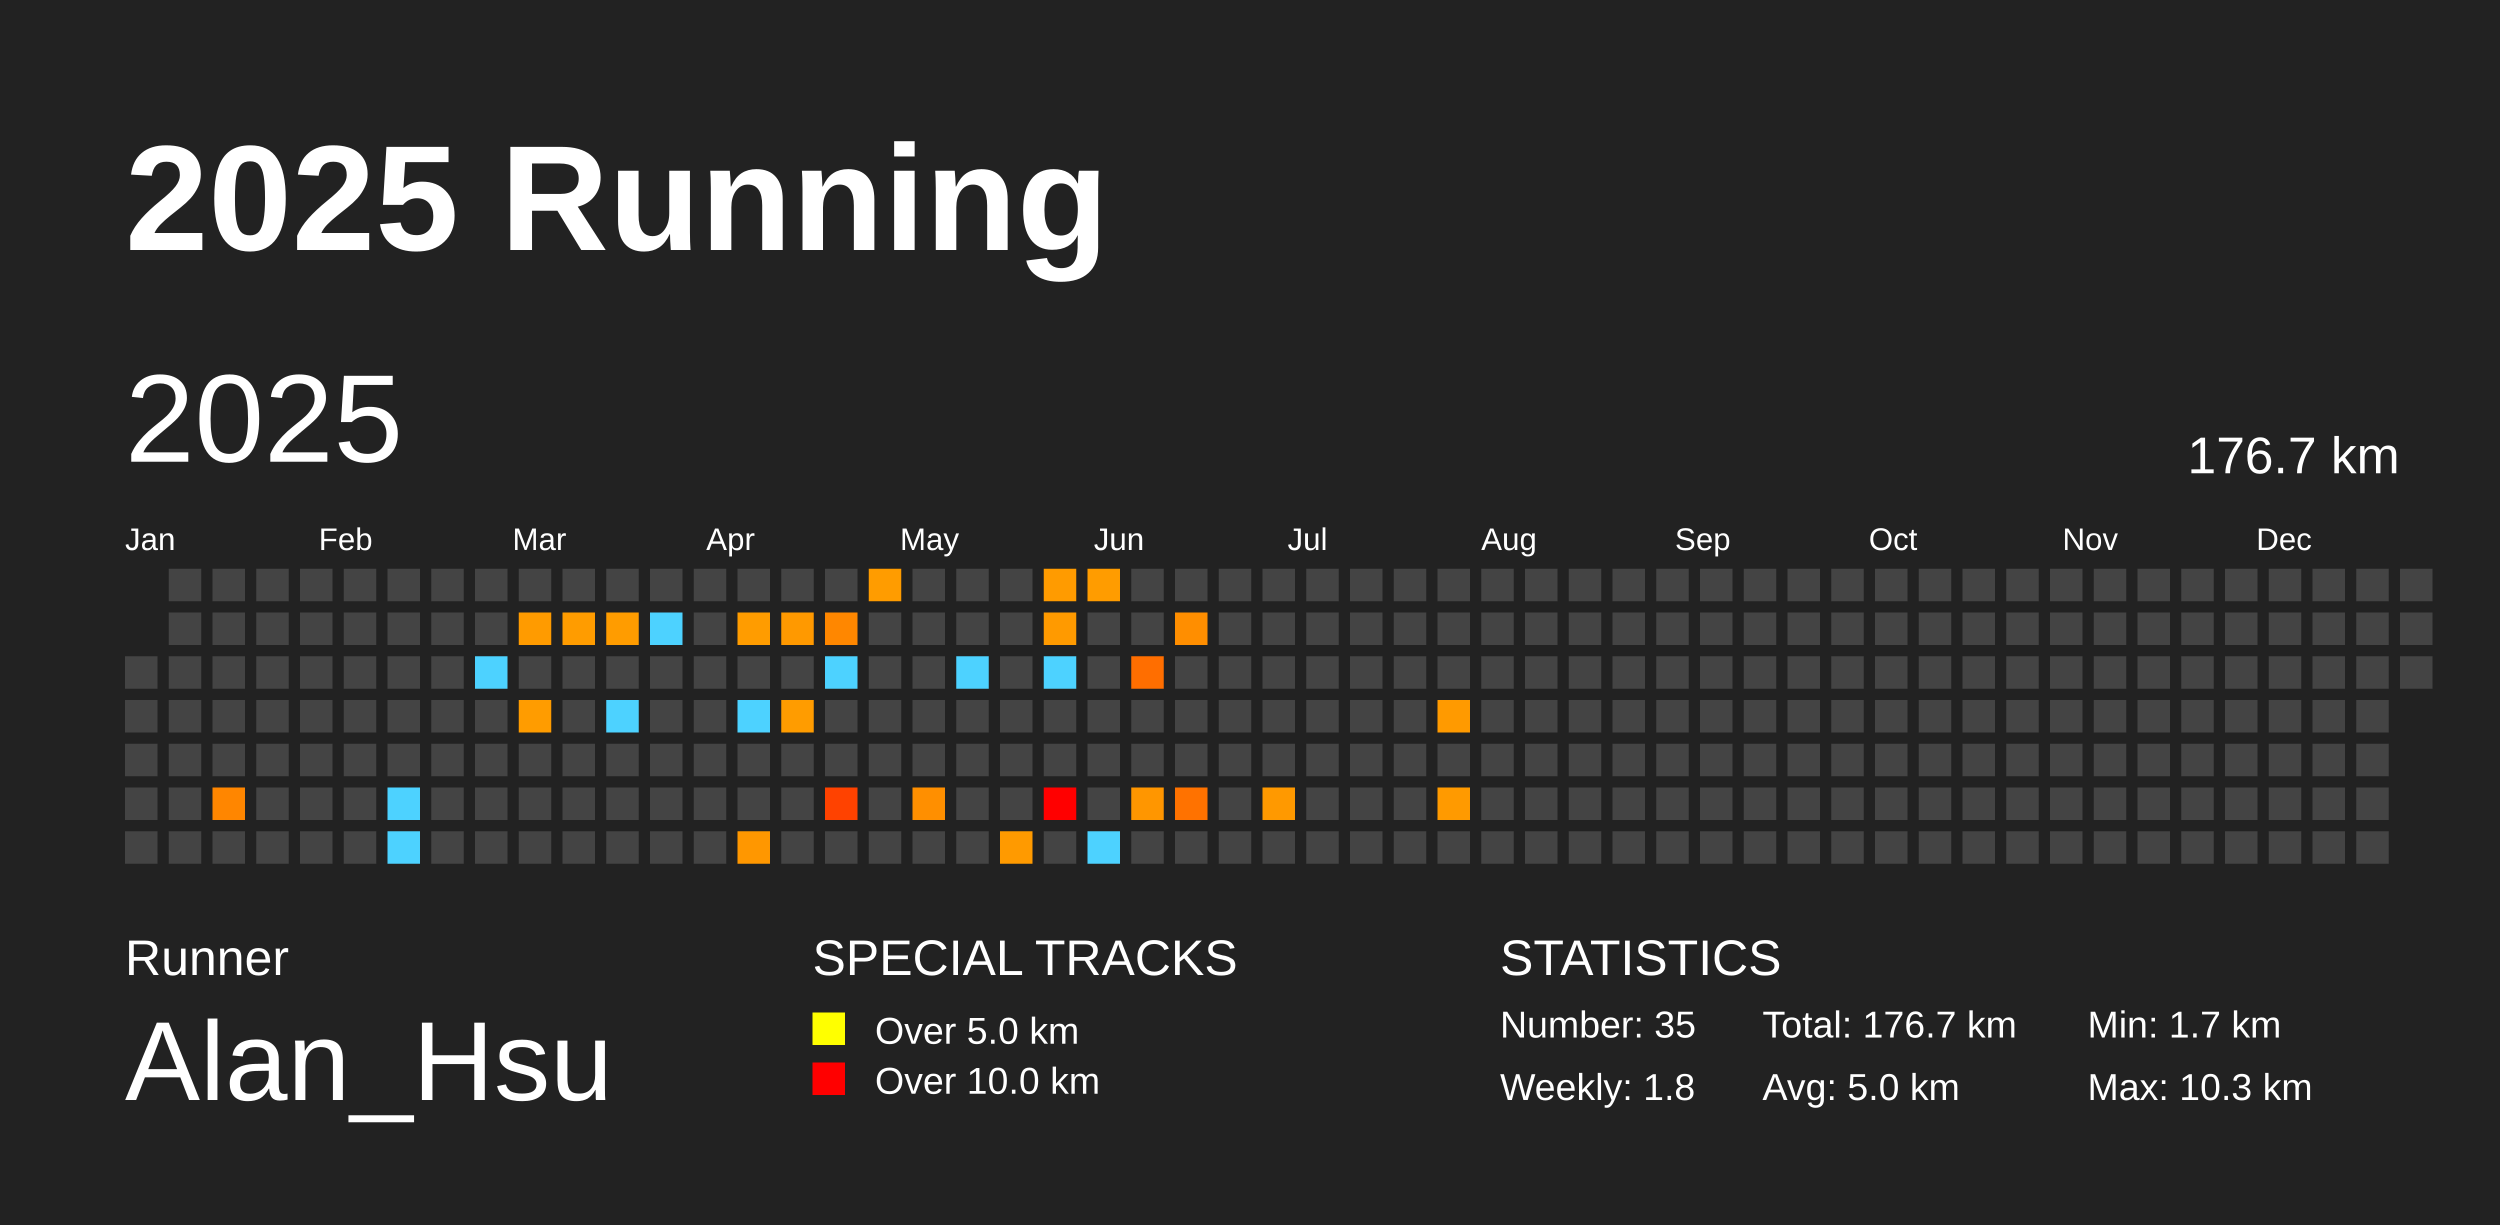
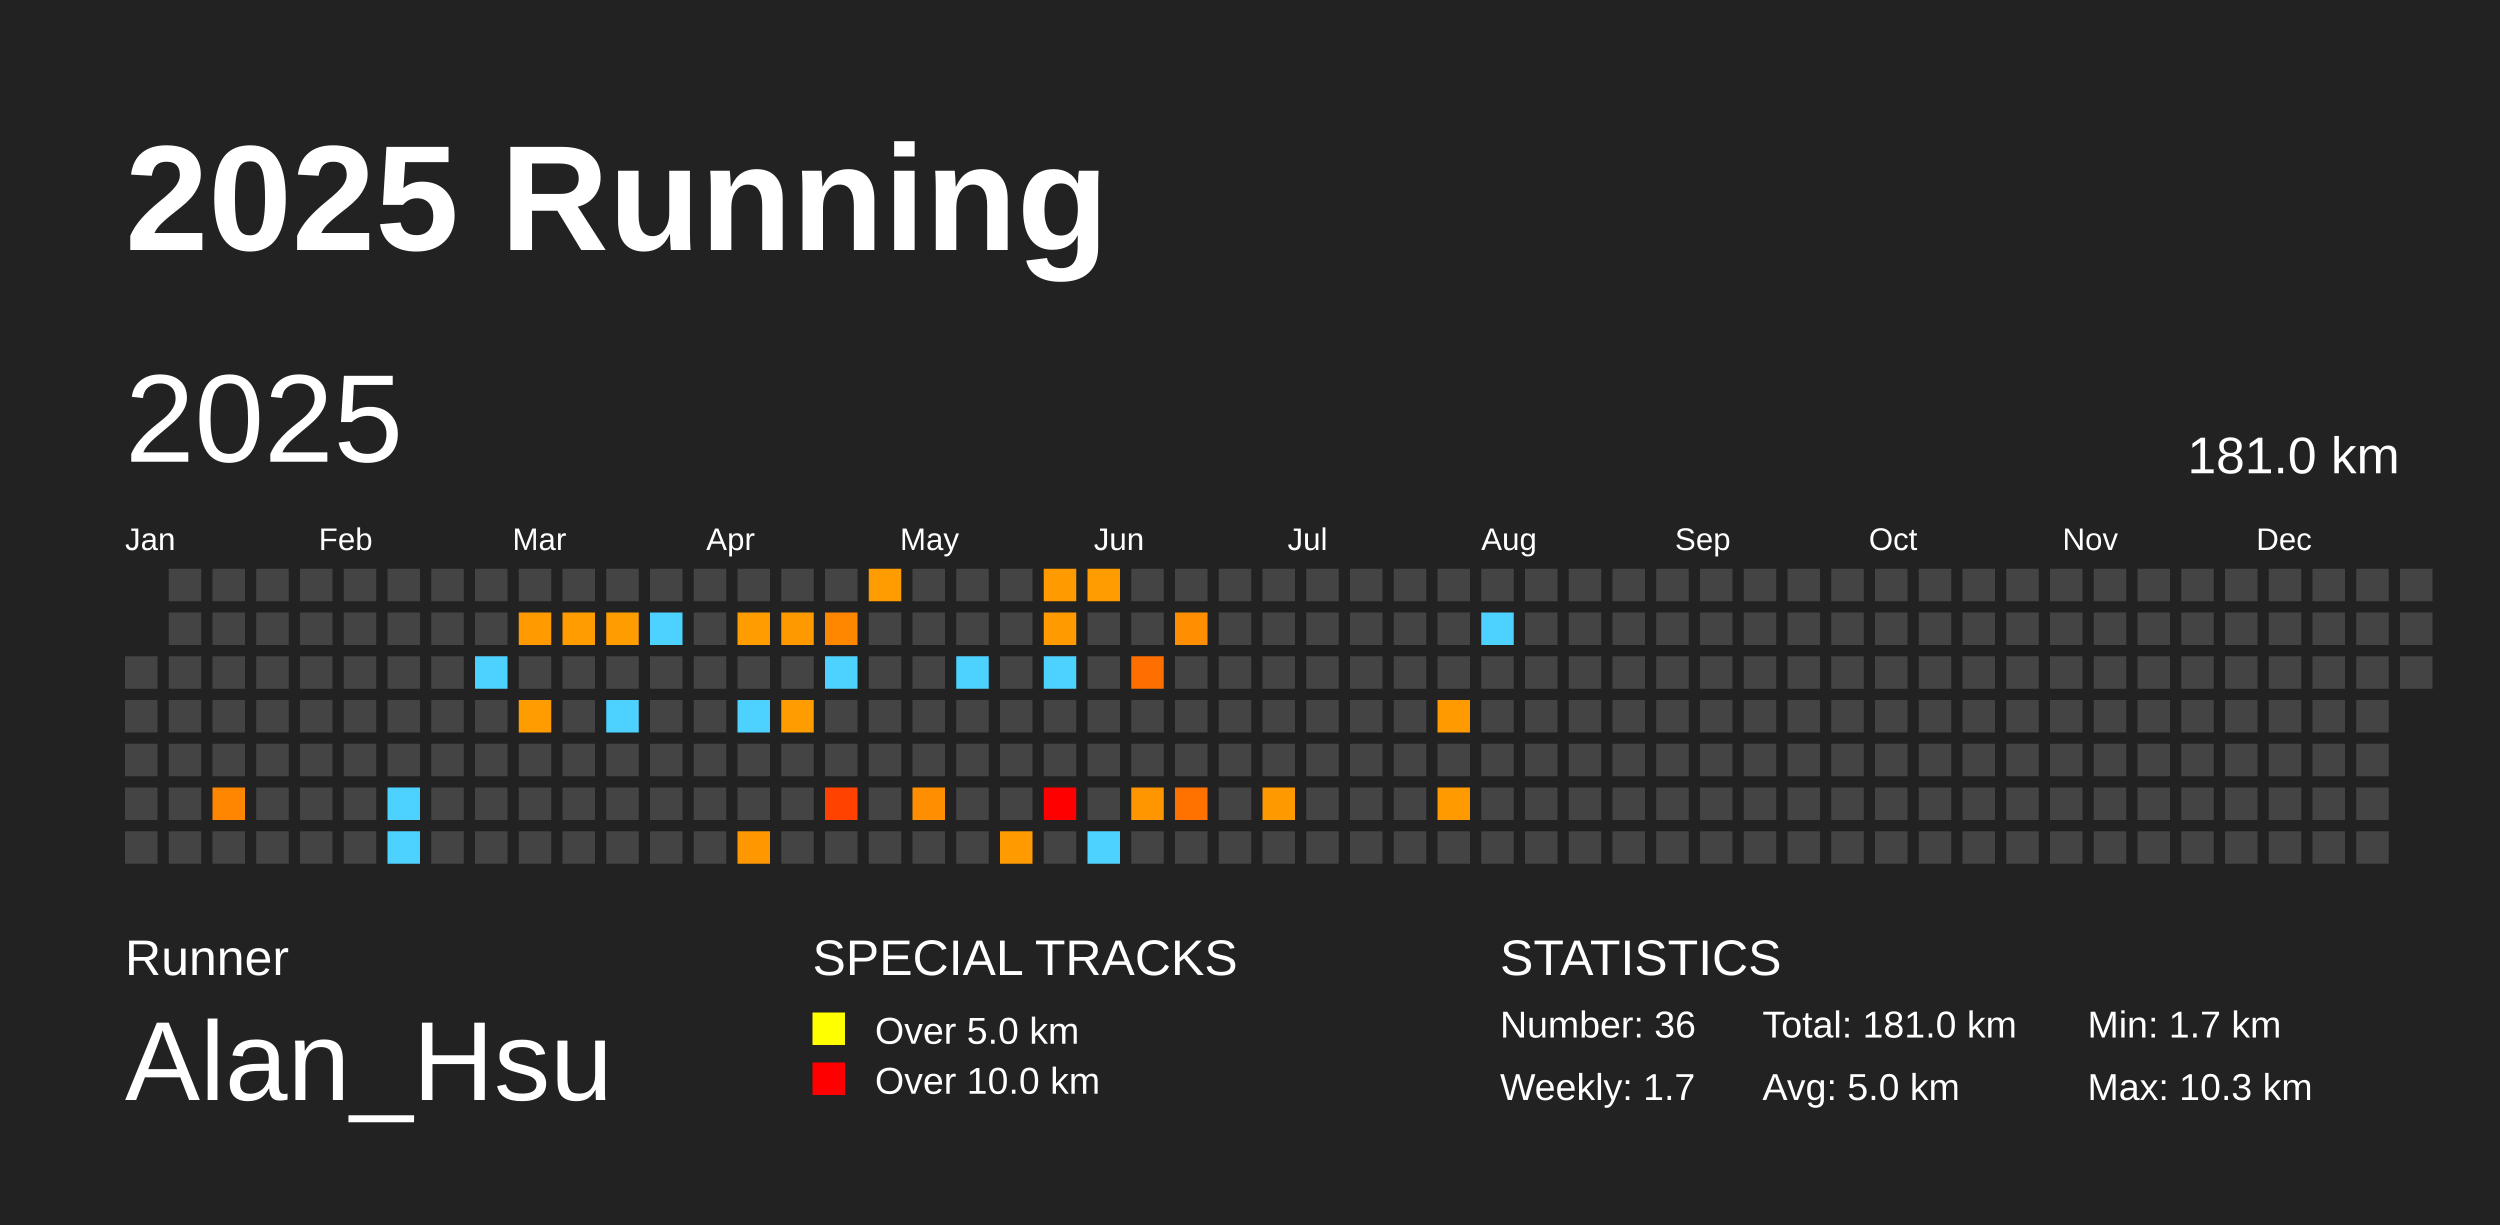
<svg xmlns="http://www.w3.org/2000/svg" baseProfile="full" height="98mm" version="1.1" viewBox="0,0,200,98" width="200mm">
  <defs />
  <rect fill="#222222" height="98" width="200" x="0" y="0" />
  <text fill="#FFFFFF" style="font-size:12px; font-family:Arial; font-weight:bold;" x="10" y="20">2025 Running</text>
  <text fill="#FFFFFF" style="font-size:4px; font-family:Arial" x="10" y="78">Runner</text>
  <text fill="#FFFFFF" style="font-size:9px; font-family:Arial" x="10" y="88">Alan_Hsu</text>
  <text fill="#FFFFFF" style="font-size:4px; font-family:Arial" x="65" y="78">SPECIAL TRACKS</text>
  <rect fill="yellow" height="2.6" width="2.6" x="65" y="81" />
  <text fill="#FFFFFF" style="font-size:3px; font-family:Arial" x="70" y="83.5">Over 5.0 km</text>
  <rect fill="red" height="2.6" width="2.6" x="65" y="85" />
  <text fill="#FFFFFF" style="font-size:3px; font-family:Arial" x="70" y="87.5">Over 10.0 km</text>
  <text fill="#FFFFFF" style="font-size:4px; font-family:Arial" x="120" y="78">STATISTICS</text>
-   <text fill="#FFFFFF" style="font-size:3px; font-family:Arial" x="120" y="83">Number: 35</text>
-   <text fill="#FFFFFF" style="font-size:3px; font-family:Arial" x="120" y="88">Weekly: 1.8</text>
-   <text fill="#FFFFFF" style="font-size:3px; font-family:Arial" x="141" y="83">Total: 176.7 km</text>
+   <text fill="#FFFFFF" style="font-size:3px; font-family:Arial" x="120" y="83">Number: 36</text>
+   <text fill="#FFFFFF" style="font-size:3px; font-family:Arial" x="120" y="88">Weekly: 1.7</text>
+   <text fill="#FFFFFF" style="font-size:3px; font-family:Arial" x="141" y="83">Total: 181.0 km</text>
  <text fill="#FFFFFF" style="font-size:3px; font-family:Arial" x="141" y="88">Avg: 5.0 km</text>
  <text fill="#FFFFFF" style="font-size:3px; font-family:Arial" x="167" y="83">Min: 1.7 km</text>
  <text fill="#FFFFFF" style="font-size:3px; font-family:Arial" x="167" y="88">Max: 10.3 km</text>
  <text dominant-baseline="hanging" fill="#FFFFFF" style="font-size:10.0px; font-family:Arial;" x="10" y="30">2025</text>
-   <text dominant-baseline="hanging" fill="#FFFFFF" style="font-size:4.125px; font-family:Arial;" x="175" y="35">176.7 km</text>
+   <text dominant-baseline="hanging" fill="#FFFFFF" style="font-size:4.125px; font-family:Arial;" x="175" y="35">181.0 km</text>
  <text fill="#FFFFFF" style="font-size:2.5px; font-family:Arial" x="10.0" y="44">Jan</text>
  <text fill="#FFFFFF" style="font-size:2.5px; font-family:Arial" x="25.5" y="44">Feb</text>
  <text fill="#FFFFFF" style="font-size:2.5px; font-family:Arial" x="41.0" y="44">Mar</text>
  <text fill="#FFFFFF" style="font-size:2.5px; font-family:Arial" x="56.5" y="44">Apr</text>
  <text fill="#FFFFFF" style="font-size:2.5px; font-family:Arial" x="72.0" y="44">May</text>
  <text fill="#FFFFFF" style="font-size:2.5px; font-family:Arial" x="87.5" y="44">Jun</text>
  <text fill="#FFFFFF" style="font-size:2.5px; font-family:Arial" x="103.0" y="44">Jul</text>
  <text fill="#FFFFFF" style="font-size:2.5px; font-family:Arial" x="118.5" y="44">Aug</text>
  <text fill="#FFFFFF" style="font-size:2.5px; font-family:Arial" x="134.0" y="44">Sep</text>
  <text fill="#FFFFFF" style="font-size:2.5px; font-family:Arial" x="149.5" y="44">Oct</text>
  <text fill="#FFFFFF" style="font-size:2.5px; font-family:Arial" x="165.0" y="44">Nov</text>
  <text fill="#FFFFFF" style="font-size:2.5px; font-family:Arial" x="180.5" y="44">Dec</text>
  <rect fill="#444444" height="2.6" width="2.6" x="10.0" y="52.5" />
  <rect fill="#444444" height="2.6" width="2.6" x="10.0" y="56.0" />
  <rect fill="#444444" height="2.6" width="2.6" x="10.0" y="59.5" />
  <rect fill="#444444" height="2.6" width="2.6" x="10.0" y="63.0" />
  <rect fill="#444444" height="2.6" width="2.6" x="10.0" y="66.5" />
  <rect fill="#444444" height="2.6" width="2.6" x="13.5" y="45.5" />
  <rect fill="#444444" height="2.6" width="2.6" x="13.5" y="49.0" />
  <rect fill="#444444" height="2.6" width="2.6" x="13.5" y="52.5" />
  <rect fill="#444444" height="2.6" width="2.6" x="13.5" y="56.0" />
  <rect fill="#444444" height="2.6" width="2.6" x="13.5" y="59.5" />
  <rect fill="#444444" height="2.6" width="2.6" x="13.5" y="63.0" />
  <rect fill="#444444" height="2.6" width="2.6" x="13.5" y="66.5" />
  <rect fill="#444444" height="2.6" width="2.6" x="17.0" y="45.5" />
  <rect fill="#444444" height="2.6" width="2.6" x="17.0" y="49.0" />
  <rect fill="#444444" height="2.6" width="2.6" x="17.0" y="52.5" />
  <rect fill="#444444" height="2.6" width="2.6" x="17.0" y="56.0" />
  <rect fill="#444444" height="2.6" width="2.6" x="17.0" y="59.5" />
  <rect fill="#ff8600" height="2.6" width="2.6" x="17.0" y="63.0" />
  <rect fill="#444444" height="2.6" width="2.6" x="17.0" y="66.5" />
  <rect fill="#444444" height="2.6" width="2.6" x="20.5" y="45.5" />
  <rect fill="#444444" height="2.6" width="2.6" x="20.5" y="49.0" />
  <rect fill="#444444" height="2.6" width="2.6" x="20.5" y="52.5" />
  <rect fill="#444444" height="2.6" width="2.6" x="20.5" y="56.0" />
  <rect fill="#444444" height="2.6" width="2.6" x="20.5" y="59.5" />
  <rect fill="#444444" height="2.6" width="2.6" x="20.5" y="63.0" />
  <rect fill="#444444" height="2.6" width="2.6" x="20.5" y="66.5" />
  <rect fill="#444444" height="2.6" width="2.6" x="24.0" y="45.5" />
  <rect fill="#444444" height="2.6" width="2.6" x="24.0" y="49.0" />
  <rect fill="#444444" height="2.6" width="2.6" x="24.0" y="52.5" />
  <rect fill="#444444" height="2.6" width="2.6" x="24.0" y="56.0" />
  <rect fill="#444444" height="2.6" width="2.6" x="24.0" y="59.5" />
  <rect fill="#444444" height="2.6" width="2.6" x="24.0" y="63.0" />
  <rect fill="#444444" height="2.6" width="2.6" x="24.0" y="66.5" />
  <rect fill="#444444" height="2.6" width="2.6" x="27.5" y="45.5" />
  <rect fill="#444444" height="2.6" width="2.6" x="27.5" y="49.0" />
  <rect fill="#444444" height="2.6" width="2.6" x="27.5" y="52.5" />
  <rect fill="#444444" height="2.6" width="2.6" x="27.5" y="56.0" />
  <rect fill="#444444" height="2.6" width="2.6" x="27.5" y="59.5" />
  <rect fill="#444444" height="2.6" width="2.6" x="27.5" y="63.0" />
  <rect fill="#444444" height="2.6" width="2.6" x="27.5" y="66.5" />
  <rect fill="#444444" height="2.6" width="2.6" x="31.0" y="45.5" />
  <rect fill="#444444" height="2.6" width="2.6" x="31.0" y="49.0" />
  <rect fill="#444444" height="2.6" width="2.6" x="31.0" y="52.5" />
  <rect fill="#444444" height="2.6" width="2.6" x="31.0" y="56.0" />
  <rect fill="#444444" height="2.6" width="2.6" x="31.0" y="59.5" />
  <rect fill="#4dd2ff" height="2.6" width="2.6" x="31.0" y="63.0" />
  <rect fill="#4dd2ff" height="2.6" width="2.6" x="31.0" y="66.5" />
  <rect fill="#444444" height="2.6" width="2.6" x="34.5" y="45.5" />
  <rect fill="#444444" height="2.6" width="2.6" x="34.5" y="49.0" />
  <rect fill="#444444" height="2.6" width="2.6" x="34.5" y="52.5" />
  <rect fill="#444444" height="2.6" width="2.6" x="34.5" y="56.0" />
  <rect fill="#444444" height="2.6" width="2.6" x="34.5" y="59.5" />
  <rect fill="#444444" height="2.6" width="2.6" x="34.5" y="63.0" />
  <rect fill="#444444" height="2.6" width="2.6" x="34.5" y="66.5" />
  <rect fill="#444444" height="2.6" width="2.6" x="38.0" y="45.5" />
  <rect fill="#444444" height="2.6" width="2.6" x="38.0" y="49.0" />
  <rect fill="#4dd2ff" height="2.6" width="2.6" x="38.0" y="52.5" />
  <rect fill="#444444" height="2.6" width="2.6" x="38.0" y="56.0" />
  <rect fill="#444444" height="2.6" width="2.6" x="38.0" y="59.5" />
  <rect fill="#444444" height="2.6" width="2.6" x="38.0" y="63.0" />
  <rect fill="#444444" height="2.6" width="2.6" x="38.0" y="66.5" />
  <rect fill="#444444" height="2.6" width="2.6" x="41.5" y="45.5" />
  <rect fill="#ff9b00" height="2.6" width="2.6" x="41.5" y="49.0" />
  <rect fill="#444444" height="2.6" width="2.6" x="41.5" y="52.5" />
  <rect fill="#ff9c00" height="2.6" width="2.6" x="41.5" y="56.0" />
  <rect fill="#444444" height="2.6" width="2.6" x="41.5" y="59.5" />
  <rect fill="#444444" height="2.6" width="2.6" x="41.5" y="63.0" />
  <rect fill="#444444" height="2.6" width="2.6" x="41.5" y="66.5" />
  <rect fill="#444444" height="2.6" width="2.6" x="45.0" y="45.5" />
  <rect fill="#ff9c00" height="2.6" width="2.6" x="45.0" y="49.0" />
  <rect fill="#444444" height="2.6" width="2.6" x="45.0" y="52.5" />
  <rect fill="#444444" height="2.6" width="2.6" x="45.0" y="56.0" />
  <rect fill="#444444" height="2.6" width="2.6" x="45.0" y="59.5" />
  <rect fill="#444444" height="2.6" width="2.6" x="45.0" y="63.0" />
  <rect fill="#444444" height="2.6" width="2.6" x="45.0" y="66.5" />
  <rect fill="#444444" height="2.6" width="2.6" x="48.5" y="45.5" />
  <rect fill="#ff9c00" height="2.6" width="2.6" x="48.5" y="49.0" />
  <rect fill="#444444" height="2.6" width="2.6" x="48.5" y="52.5" />
  <rect fill="#4dd2ff" height="2.6" width="2.6" x="48.5" y="56.0" />
  <rect fill="#444444" height="2.6" width="2.6" x="48.5" y="59.5" />
  <rect fill="#444444" height="2.6" width="2.6" x="48.5" y="63.0" />
  <rect fill="#444444" height="2.6" width="2.6" x="48.5" y="66.5" />
  <rect fill="#444444" height="2.6" width="2.6" x="52.0" y="45.5" />
  <rect fill="#4dd2ff" height="2.6" width="2.6" x="52.0" y="49.0" />
  <rect fill="#444444" height="2.6" width="2.6" x="52.0" y="52.5" />
  <rect fill="#444444" height="2.6" width="2.6" x="52.0" y="56.0" />
  <rect fill="#444444" height="2.6" width="2.6" x="52.0" y="59.5" />
  <rect fill="#444444" height="2.6" width="2.6" x="52.0" y="63.0" />
  <rect fill="#444444" height="2.6" width="2.6" x="52.0" y="66.5" />
  <rect fill="#444444" height="2.6" width="2.6" x="55.5" y="45.5" />
  <rect fill="#444444" height="2.6" width="2.6" x="55.5" y="49.0" />
  <rect fill="#444444" height="2.6" width="2.6" x="55.5" y="52.5" />
  <rect fill="#444444" height="2.6" width="2.6" x="55.5" y="56.0" />
  <rect fill="#444444" height="2.6" width="2.6" x="55.5" y="59.5" />
  <rect fill="#444444" height="2.6" width="2.6" x="55.5" y="63.0" />
  <rect fill="#444444" height="2.6" width="2.6" x="55.5" y="66.5" />
  <rect fill="#444444" height="2.6" width="2.6" x="59.0" y="45.5" />
  <rect fill="#ff9c00" height="2.6" width="2.6" x="59.0" y="49.0" />
  <rect fill="#444444" height="2.6" width="2.6" x="59.0" y="52.5" />
  <rect fill="#4dd2ff" height="2.6" width="2.6" x="59.0" y="56.0" />
  <rect fill="#444444" height="2.6" width="2.6" x="59.0" y="59.5" />
  <rect fill="#444444" height="2.6" width="2.6" x="59.0" y="63.0" />
  <rect fill="#ff9700" height="2.6" width="2.6" x="59.0" y="66.5" />
  <rect fill="#444444" height="2.6" width="2.6" x="62.5" y="45.5" />
  <rect fill="#ff9900" height="2.6" width="2.6" x="62.5" y="49.0" />
  <rect fill="#444444" height="2.6" width="2.6" x="62.5" y="52.5" />
  <rect fill="#ff9c00" height="2.6" width="2.6" x="62.5" y="56.0" />
  <rect fill="#444444" height="2.6" width="2.6" x="62.5" y="59.5" />
  <rect fill="#444444" height="2.6" width="2.6" x="62.5" y="63.0" />
  <rect fill="#444444" height="2.6" width="2.6" x="62.5" y="66.5" />
  <rect fill="#444444" height="2.6" width="2.6" x="66.0" y="45.5" />
  <rect fill="#ff8700" height="2.6" width="2.6" x="66.0" y="49.0" />
  <rect fill="#4dd2ff" height="2.6" width="2.6" x="66.0" y="52.5" />
  <rect fill="#444444" height="2.6" width="2.6" x="66.0" y="56.0" />
  <rect fill="#444444" height="2.6" width="2.6" x="66.0" y="59.5" />
  <rect fill="#ff4200" height="2.6" width="2.6" x="66.0" y="63.0" />
  <rect fill="#444444" height="2.6" width="2.6" x="66.0" y="66.5" />
  <rect fill="#ff9c00" height="2.6" width="2.6" x="69.5" y="45.5" />
  <rect fill="#444444" height="2.6" width="2.6" x="69.5" y="49.0" />
  <rect fill="#444444" height="2.6" width="2.6" x="69.5" y="52.5" />
  <rect fill="#444444" height="2.6" width="2.6" x="69.5" y="56.0" />
  <rect fill="#444444" height="2.6" width="2.6" x="69.5" y="59.5" />
  <rect fill="#444444" height="2.6" width="2.6" x="69.5" y="63.0" />
  <rect fill="#444444" height="2.6" width="2.6" x="69.5" y="66.5" />
  <rect fill="#444444" height="2.6" width="2.6" x="73.0" y="45.5" />
  <rect fill="#444444" height="2.6" width="2.6" x="73.0" y="49.0" />
  <rect fill="#444444" height="2.6" width="2.6" x="73.0" y="52.5" />
  <rect fill="#444444" height="2.6" width="2.6" x="73.0" y="56.0" />
  <rect fill="#444444" height="2.6" width="2.6" x="73.0" y="59.5" />
  <rect fill="#ff8f00" height="2.6" width="2.6" x="73.0" y="63.0" />
  <rect fill="#444444" height="2.6" width="2.6" x="73.0" y="66.5" />
  <rect fill="#444444" height="2.6" width="2.6" x="76.5" y="45.5" />
  <rect fill="#444444" height="2.6" width="2.6" x="76.5" y="49.0" />
  <rect fill="#4dd2ff" height="2.6" width="2.6" x="76.5" y="52.5" />
  <rect fill="#444444" height="2.6" width="2.6" x="76.5" y="56.0" />
  <rect fill="#444444" height="2.6" width="2.6" x="76.5" y="59.5" />
  <rect fill="#444444" height="2.6" width="2.6" x="76.5" y="63.0" />
  <rect fill="#444444" height="2.6" width="2.6" x="76.5" y="66.5" />
  <rect fill="#444444" height="2.6" width="2.6" x="80.0" y="45.5" />
  <rect fill="#444444" height="2.6" width="2.6" x="80.0" y="49.0" />
  <rect fill="#444444" height="2.6" width="2.6" x="80.0" y="52.5" />
  <rect fill="#444444" height="2.6" width="2.6" x="80.0" y="56.0" />
  <rect fill="#444444" height="2.6" width="2.6" x="80.0" y="59.5" />
  <rect fill="#444444" height="2.6" width="2.6" x="80.0" y="63.0" />
  <rect fill="#ff9a00" height="2.6" width="2.6" x="80.0" y="66.5" />
  <rect fill="#ff9b00" height="2.6" width="2.6" x="83.5" y="45.5" />
  <rect fill="#ff9a00" height="2.6" width="2.6" x="83.5" y="49.0" />
  <rect fill="#4dd2ff" height="2.6" width="2.6" x="83.5" y="52.5" />
  <rect fill="#444444" height="2.6" width="2.6" x="83.5" y="56.0" />
  <rect fill="#444444" height="2.6" width="2.6" x="83.5" y="59.5" />
  <rect fill="red" height="2.6" width="2.6" x="83.5" y="63.0" />
  <rect fill="#444444" height="2.6" width="2.6" x="83.5" y="66.5" />
  <rect fill="#ff9c00" height="2.6" width="2.6" x="87.0" y="45.5" />
  <rect fill="#444444" height="2.6" width="2.6" x="87.0" y="49.0" />
  <rect fill="#444444" height="2.6" width="2.6" x="87.0" y="52.5" />
  <rect fill="#444444" height="2.6" width="2.6" x="87.0" y="56.0" />
  <rect fill="#444444" height="2.6" width="2.6" x="87.0" y="59.5" />
  <rect fill="#444444" height="2.6" width="2.6" x="87.0" y="63.0" />
  <rect fill="#4dd2ff" height="2.6" width="2.6" x="87.0" y="66.5" />
  <rect fill="#444444" height="2.6" width="2.6" x="90.5" y="45.5" />
  <rect fill="#444444" height="2.6" width="2.6" x="90.5" y="49.0" />
  <rect fill="#ff6e00" height="2.6" width="2.6" x="90.5" y="52.5" />
  <rect fill="#444444" height="2.6" width="2.6" x="90.5" y="56.0" />
  <rect fill="#444444" height="2.6" width="2.6" x="90.5" y="59.5" />
  <rect fill="#ff9600" height="2.6" width="2.6" x="90.5" y="63.0" />
  <rect fill="#444444" height="2.6" width="2.6" x="90.5" y="66.5" />
  <rect fill="#444444" height="2.6" width="2.6" x="94.0" y="45.5" />
  <rect fill="#ff8e00" height="2.6" width="2.6" x="94.0" y="49.0" />
  <rect fill="#444444" height="2.6" width="2.6" x="94.0" y="52.5" />
  <rect fill="#444444" height="2.6" width="2.6" x="94.0" y="56.0" />
  <rect fill="#444444" height="2.6" width="2.6" x="94.0" y="59.5" />
  <rect fill="#ff7200" height="2.6" width="2.6" x="94.0" y="63.0" />
  <rect fill="#444444" height="2.6" width="2.6" x="94.0" y="66.5" />
  <rect fill="#444444" height="2.6" width="2.6" x="97.5" y="45.5" />
  <rect fill="#444444" height="2.6" width="2.6" x="97.5" y="49.0" />
  <rect fill="#444444" height="2.6" width="2.6" x="97.5" y="52.5" />
  <rect fill="#444444" height="2.6" width="2.6" x="97.5" y="56.0" />
  <rect fill="#444444" height="2.6" width="2.6" x="97.5" y="59.5" />
  <rect fill="#444444" height="2.6" width="2.6" x="97.5" y="63.0" />
  <rect fill="#444444" height="2.6" width="2.6" x="97.5" y="66.5" />
  <rect fill="#444444" height="2.6" width="2.6" x="101.0" y="45.5" />
  <rect fill="#444444" height="2.6" width="2.6" x="101.0" y="49.0" />
  <rect fill="#444444" height="2.6" width="2.6" x="101.0" y="52.5" />
  <rect fill="#444444" height="2.6" width="2.6" x="101.0" y="56.0" />
  <rect fill="#444444" height="2.6" width="2.6" x="101.0" y="59.5" />
  <rect fill="#ff9900" height="2.6" width="2.6" x="101.0" y="63.0" />
  <rect fill="#444444" height="2.6" width="2.6" x="101.0" y="66.5" />
  <rect fill="#444444" height="2.6" width="2.6" x="104.5" y="45.5" />
  <rect fill="#444444" height="2.6" width="2.6" x="104.5" y="49.0" />
  <rect fill="#444444" height="2.6" width="2.6" x="104.5" y="52.5" />
  <rect fill="#444444" height="2.6" width="2.6" x="104.5" y="56.0" />
  <rect fill="#444444" height="2.6" width="2.6" x="104.5" y="59.5" />
  <rect fill="#444444" height="2.6" width="2.6" x="104.5" y="63.0" />
  <rect fill="#444444" height="2.6" width="2.6" x="104.5" y="66.5" />
  <rect fill="#444444" height="2.6" width="2.6" x="108.0" y="45.5" />
  <rect fill="#444444" height="2.6" width="2.6" x="108.0" y="49.0" />
  <rect fill="#444444" height="2.6" width="2.6" x="108.0" y="52.5" />
  <rect fill="#444444" height="2.6" width="2.6" x="108.0" y="56.0" />
  <rect fill="#444444" height="2.6" width="2.6" x="108.0" y="59.5" />
  <rect fill="#444444" height="2.6" width="2.6" x="108.0" y="63.0" />
  <rect fill="#444444" height="2.6" width="2.6" x="108.0" y="66.5" />
  <rect fill="#444444" height="2.6" width="2.6" x="111.5" y="45.5" />
  <rect fill="#444444" height="2.6" width="2.6" x="111.5" y="49.0" />
  <rect fill="#444444" height="2.6" width="2.6" x="111.5" y="52.5" />
  <rect fill="#444444" height="2.6" width="2.6" x="111.5" y="56.0" />
  <rect fill="#444444" height="2.6" width="2.6" x="111.5" y="59.5" />
  <rect fill="#444444" height="2.6" width="2.6" x="111.5" y="63.0" />
  <rect fill="#444444" height="2.6" width="2.6" x="111.5" y="66.5" />
  <rect fill="#444444" height="2.6" width="2.6" x="115.0" y="45.5" />
  <rect fill="#444444" height="2.6" width="2.6" x="115.0" y="49.0" />
  <rect fill="#444444" height="2.6" width="2.6" x="115.0" y="52.5" />
  <rect fill="#ff9a00" height="2.6" width="2.6" x="115.0" y="56.0" />
  <rect fill="#444444" height="2.6" width="2.6" x="115.0" y="59.5" />
  <rect fill="#ff9a00" height="2.6" width="2.6" x="115.0" y="63.0" />
  <rect fill="#444444" height="2.6" width="2.6" x="115.0" y="66.5" />
  <rect fill="#444444" height="2.6" width="2.6" x="118.5" y="45.5" />
-   <rect fill="#444444" height="2.6" width="2.6" x="118.5" y="49.0" />
+   <rect fill="#4dd2ff" height="2.6" width="2.6" x="118.5" y="49.0" />
  <rect fill="#444444" height="2.6" width="2.6" x="118.5" y="52.5" />
  <rect fill="#444444" height="2.6" width="2.6" x="118.5" y="56.0" />
  <rect fill="#444444" height="2.6" width="2.6" x="118.5" y="59.5" />
  <rect fill="#444444" height="2.6" width="2.6" x="118.5" y="63.0" />
  <rect fill="#444444" height="2.6" width="2.6" x="118.5" y="66.5" />
  <rect fill="#444444" height="2.6" width="2.6" x="122.0" y="45.5" />
  <rect fill="#444444" height="2.6" width="2.6" x="122.0" y="49.0" />
  <rect fill="#444444" height="2.6" width="2.6" x="122.0" y="52.5" />
  <rect fill="#444444" height="2.6" width="2.6" x="122.0" y="56.0" />
  <rect fill="#444444" height="2.6" width="2.6" x="122.0" y="59.5" />
  <rect fill="#444444" height="2.6" width="2.6" x="122.0" y="63.0" />
  <rect fill="#444444" height="2.6" width="2.6" x="122.0" y="66.5" />
  <rect fill="#444444" height="2.6" width="2.6" x="125.5" y="45.5" />
  <rect fill="#444444" height="2.6" width="2.6" x="125.5" y="49.0" />
  <rect fill="#444444" height="2.6" width="2.6" x="125.5" y="52.5" />
  <rect fill="#444444" height="2.6" width="2.6" x="125.5" y="56.0" />
  <rect fill="#444444" height="2.6" width="2.6" x="125.5" y="59.5" />
  <rect fill="#444444" height="2.6" width="2.6" x="125.5" y="63.0" />
  <rect fill="#444444" height="2.6" width="2.6" x="125.5" y="66.5" />
  <rect fill="#444444" height="2.6" width="2.6" x="129.0" y="45.5" />
  <rect fill="#444444" height="2.6" width="2.6" x="129.0" y="49.0" />
  <rect fill="#444444" height="2.6" width="2.6" x="129.0" y="52.5" />
  <rect fill="#444444" height="2.6" width="2.6" x="129.0" y="56.0" />
  <rect fill="#444444" height="2.6" width="2.6" x="129.0" y="59.5" />
  <rect fill="#444444" height="2.6" width="2.6" x="129.0" y="63.0" />
  <rect fill="#444444" height="2.6" width="2.6" x="129.0" y="66.5" />
  <rect fill="#444444" height="2.6" width="2.6" x="132.5" y="45.5" />
  <rect fill="#444444" height="2.6" width="2.6" x="132.5" y="49.0" />
  <rect fill="#444444" height="2.6" width="2.6" x="132.5" y="52.5" />
  <rect fill="#444444" height="2.6" width="2.6" x="132.5" y="56.0" />
  <rect fill="#444444" height="2.6" width="2.6" x="132.5" y="59.5" />
  <rect fill="#444444" height="2.6" width="2.6" x="132.5" y="63.0" />
  <rect fill="#444444" height="2.6" width="2.6" x="132.5" y="66.5" />
  <rect fill="#444444" height="2.6" width="2.6" x="136.0" y="45.5" />
  <rect fill="#444444" height="2.6" width="2.6" x="136.0" y="49.0" />
  <rect fill="#444444" height="2.6" width="2.6" x="136.0" y="52.5" />
  <rect fill="#444444" height="2.6" width="2.6" x="136.0" y="56.0" />
  <rect fill="#444444" height="2.6" width="2.6" x="136.0" y="59.5" />
  <rect fill="#444444" height="2.6" width="2.6" x="136.0" y="63.0" />
  <rect fill="#444444" height="2.6" width="2.6" x="136.0" y="66.5" />
  <rect fill="#444444" height="2.6" width="2.6" x="139.5" y="45.5" />
  <rect fill="#444444" height="2.6" width="2.6" x="139.5" y="49.0" />
  <rect fill="#444444" height="2.6" width="2.6" x="139.5" y="52.5" />
  <rect fill="#444444" height="2.6" width="2.6" x="139.5" y="56.0" />
  <rect fill="#444444" height="2.6" width="2.6" x="139.5" y="59.5" />
  <rect fill="#444444" height="2.6" width="2.6" x="139.5" y="63.0" />
  <rect fill="#444444" height="2.6" width="2.6" x="139.5" y="66.5" />
  <rect fill="#444444" height="2.6" width="2.6" x="143.0" y="45.5" />
  <rect fill="#444444" height="2.6" width="2.6" x="143.0" y="49.0" />
  <rect fill="#444444" height="2.6" width="2.6" x="143.0" y="52.5" />
  <rect fill="#444444" height="2.6" width="2.6" x="143.0" y="56.0" />
  <rect fill="#444444" height="2.6" width="2.6" x="143.0" y="59.5" />
  <rect fill="#444444" height="2.6" width="2.6" x="143.0" y="63.0" />
  <rect fill="#444444" height="2.6" width="2.6" x="143.0" y="66.5" />
  <rect fill="#444444" height="2.6" width="2.6" x="146.5" y="45.5" />
  <rect fill="#444444" height="2.6" width="2.6" x="146.5" y="49.0" />
  <rect fill="#444444" height="2.6" width="2.6" x="146.5" y="52.5" />
  <rect fill="#444444" height="2.6" width="2.6" x="146.5" y="56.0" />
  <rect fill="#444444" height="2.6" width="2.6" x="146.5" y="59.5" />
  <rect fill="#444444" height="2.6" width="2.6" x="146.5" y="63.0" />
  <rect fill="#444444" height="2.6" width="2.6" x="146.5" y="66.5" />
  <rect fill="#444444" height="2.6" width="2.6" x="150.0" y="45.5" />
  <rect fill="#444444" height="2.6" width="2.6" x="150.0" y="49.0" />
  <rect fill="#444444" height="2.6" width="2.6" x="150.0" y="52.5" />
  <rect fill="#444444" height="2.6" width="2.6" x="150.0" y="56.0" />
  <rect fill="#444444" height="2.6" width="2.6" x="150.0" y="59.5" />
  <rect fill="#444444" height="2.6" width="2.6" x="150.0" y="63.0" />
  <rect fill="#444444" height="2.6" width="2.6" x="150.0" y="66.5" />
  <rect fill="#444444" height="2.6" width="2.6" x="153.5" y="45.5" />
  <rect fill="#444444" height="2.6" width="2.6" x="153.5" y="49.0" />
  <rect fill="#444444" height="2.6" width="2.6" x="153.5" y="52.5" />
  <rect fill="#444444" height="2.6" width="2.6" x="153.5" y="56.0" />
  <rect fill="#444444" height="2.6" width="2.6" x="153.5" y="59.5" />
  <rect fill="#444444" height="2.6" width="2.6" x="153.5" y="63.0" />
  <rect fill="#444444" height="2.6" width="2.6" x="153.5" y="66.5" />
  <rect fill="#444444" height="2.6" width="2.6" x="157.0" y="45.5" />
  <rect fill="#444444" height="2.6" width="2.6" x="157.0" y="49.0" />
  <rect fill="#444444" height="2.6" width="2.6" x="157.0" y="52.5" />
  <rect fill="#444444" height="2.6" width="2.6" x="157.0" y="56.0" />
  <rect fill="#444444" height="2.6" width="2.6" x="157.0" y="59.5" />
  <rect fill="#444444" height="2.6" width="2.6" x="157.0" y="63.0" />
  <rect fill="#444444" height="2.6" width="2.6" x="157.0" y="66.5" />
  <rect fill="#444444" height="2.6" width="2.6" x="160.5" y="45.5" />
  <rect fill="#444444" height="2.6" width="2.6" x="160.5" y="49.0" />
  <rect fill="#444444" height="2.6" width="2.6" x="160.5" y="52.5" />
  <rect fill="#444444" height="2.6" width="2.6" x="160.5" y="56.0" />
  <rect fill="#444444" height="2.6" width="2.6" x="160.5" y="59.5" />
  <rect fill="#444444" height="2.6" width="2.6" x="160.5" y="63.0" />
  <rect fill="#444444" height="2.6" width="2.6" x="160.5" y="66.5" />
  <rect fill="#444444" height="2.6" width="2.6" x="164.0" y="45.5" />
  <rect fill="#444444" height="2.6" width="2.6" x="164.0" y="49.0" />
  <rect fill="#444444" height="2.6" width="2.6" x="164.0" y="52.5" />
  <rect fill="#444444" height="2.6" width="2.6" x="164.0" y="56.0" />
  <rect fill="#444444" height="2.6" width="2.6" x="164.0" y="59.5" />
  <rect fill="#444444" height="2.6" width="2.6" x="164.0" y="63.0" />
  <rect fill="#444444" height="2.6" width="2.6" x="164.0" y="66.5" />
  <rect fill="#444444" height="2.6" width="2.6" x="167.5" y="45.5" />
  <rect fill="#444444" height="2.6" width="2.6" x="167.5" y="49.0" />
  <rect fill="#444444" height="2.6" width="2.6" x="167.5" y="52.5" />
  <rect fill="#444444" height="2.6" width="2.6" x="167.5" y="56.0" />
  <rect fill="#444444" height="2.6" width="2.6" x="167.5" y="59.5" />
  <rect fill="#444444" height="2.6" width="2.6" x="167.5" y="63.0" />
  <rect fill="#444444" height="2.6" width="2.6" x="167.5" y="66.5" />
  <rect fill="#444444" height="2.6" width="2.6" x="171.0" y="45.5" />
  <rect fill="#444444" height="2.6" width="2.6" x="171.0" y="49.0" />
  <rect fill="#444444" height="2.6" width="2.6" x="171.0" y="52.5" />
  <rect fill="#444444" height="2.6" width="2.6" x="171.0" y="56.0" />
  <rect fill="#444444" height="2.6" width="2.6" x="171.0" y="59.5" />
  <rect fill="#444444" height="2.6" width="2.6" x="171.0" y="63.0" />
  <rect fill="#444444" height="2.6" width="2.6" x="171.0" y="66.5" />
  <rect fill="#444444" height="2.6" width="2.6" x="174.5" y="45.5" />
  <rect fill="#444444" height="2.6" width="2.6" x="174.5" y="49.0" />
  <rect fill="#444444" height="2.6" width="2.6" x="174.5" y="52.5" />
  <rect fill="#444444" height="2.6" width="2.6" x="174.5" y="56.0" />
  <rect fill="#444444" height="2.6" width="2.6" x="174.5" y="59.5" />
  <rect fill="#444444" height="2.6" width="2.6" x="174.5" y="63.0" />
  <rect fill="#444444" height="2.6" width="2.6" x="174.5" y="66.5" />
  <rect fill="#444444" height="2.6" width="2.6" x="178.0" y="45.5" />
  <rect fill="#444444" height="2.6" width="2.6" x="178.0" y="49.0" />
  <rect fill="#444444" height="2.6" width="2.6" x="178.0" y="52.5" />
  <rect fill="#444444" height="2.6" width="2.6" x="178.0" y="56.0" />
  <rect fill="#444444" height="2.6" width="2.6" x="178.0" y="59.5" />
  <rect fill="#444444" height="2.6" width="2.6" x="178.0" y="63.0" />
  <rect fill="#444444" height="2.6" width="2.6" x="178.0" y="66.5" />
  <rect fill="#444444" height="2.6" width="2.6" x="181.5" y="45.5" />
  <rect fill="#444444" height="2.6" width="2.6" x="181.5" y="49.0" />
  <rect fill="#444444" height="2.6" width="2.6" x="181.5" y="52.5" />
  <rect fill="#444444" height="2.6" width="2.6" x="181.5" y="56.0" />
  <rect fill="#444444" height="2.6" width="2.6" x="181.5" y="59.5" />
  <rect fill="#444444" height="2.6" width="2.6" x="181.5" y="63.0" />
  <rect fill="#444444" height="2.6" width="2.6" x="181.5" y="66.5" />
  <rect fill="#444444" height="2.6" width="2.6" x="185.0" y="45.5" />
  <rect fill="#444444" height="2.6" width="2.6" x="185.0" y="49.0" />
  <rect fill="#444444" height="2.6" width="2.6" x="185.0" y="52.5" />
  <rect fill="#444444" height="2.6" width="2.6" x="185.0" y="56.0" />
  <rect fill="#444444" height="2.6" width="2.6" x="185.0" y="59.5" />
  <rect fill="#444444" height="2.6" width="2.6" x="185.0" y="63.0" />
  <rect fill="#444444" height="2.6" width="2.6" x="185.0" y="66.5" />
  <rect fill="#444444" height="2.6" width="2.6" x="188.5" y="45.5" />
  <rect fill="#444444" height="2.6" width="2.6" x="188.5" y="49.0" />
  <rect fill="#444444" height="2.6" width="2.6" x="188.5" y="52.5" />
  <rect fill="#444444" height="2.6" width="2.6" x="188.5" y="56.0" />
  <rect fill="#444444" height="2.6" width="2.6" x="188.5" y="59.5" />
  <rect fill="#444444" height="2.6" width="2.6" x="188.5" y="63.0" />
  <rect fill="#444444" height="2.6" width="2.6" x="188.5" y="66.5" />
  <rect fill="#444444" height="2.6" width="2.6" x="192.0" y="45.5" />
  <rect fill="#444444" height="2.6" width="2.6" x="192.0" y="49.0" />
  <rect fill="#444444" height="2.6" width="2.6" x="192.0" y="52.5" />
</svg>
